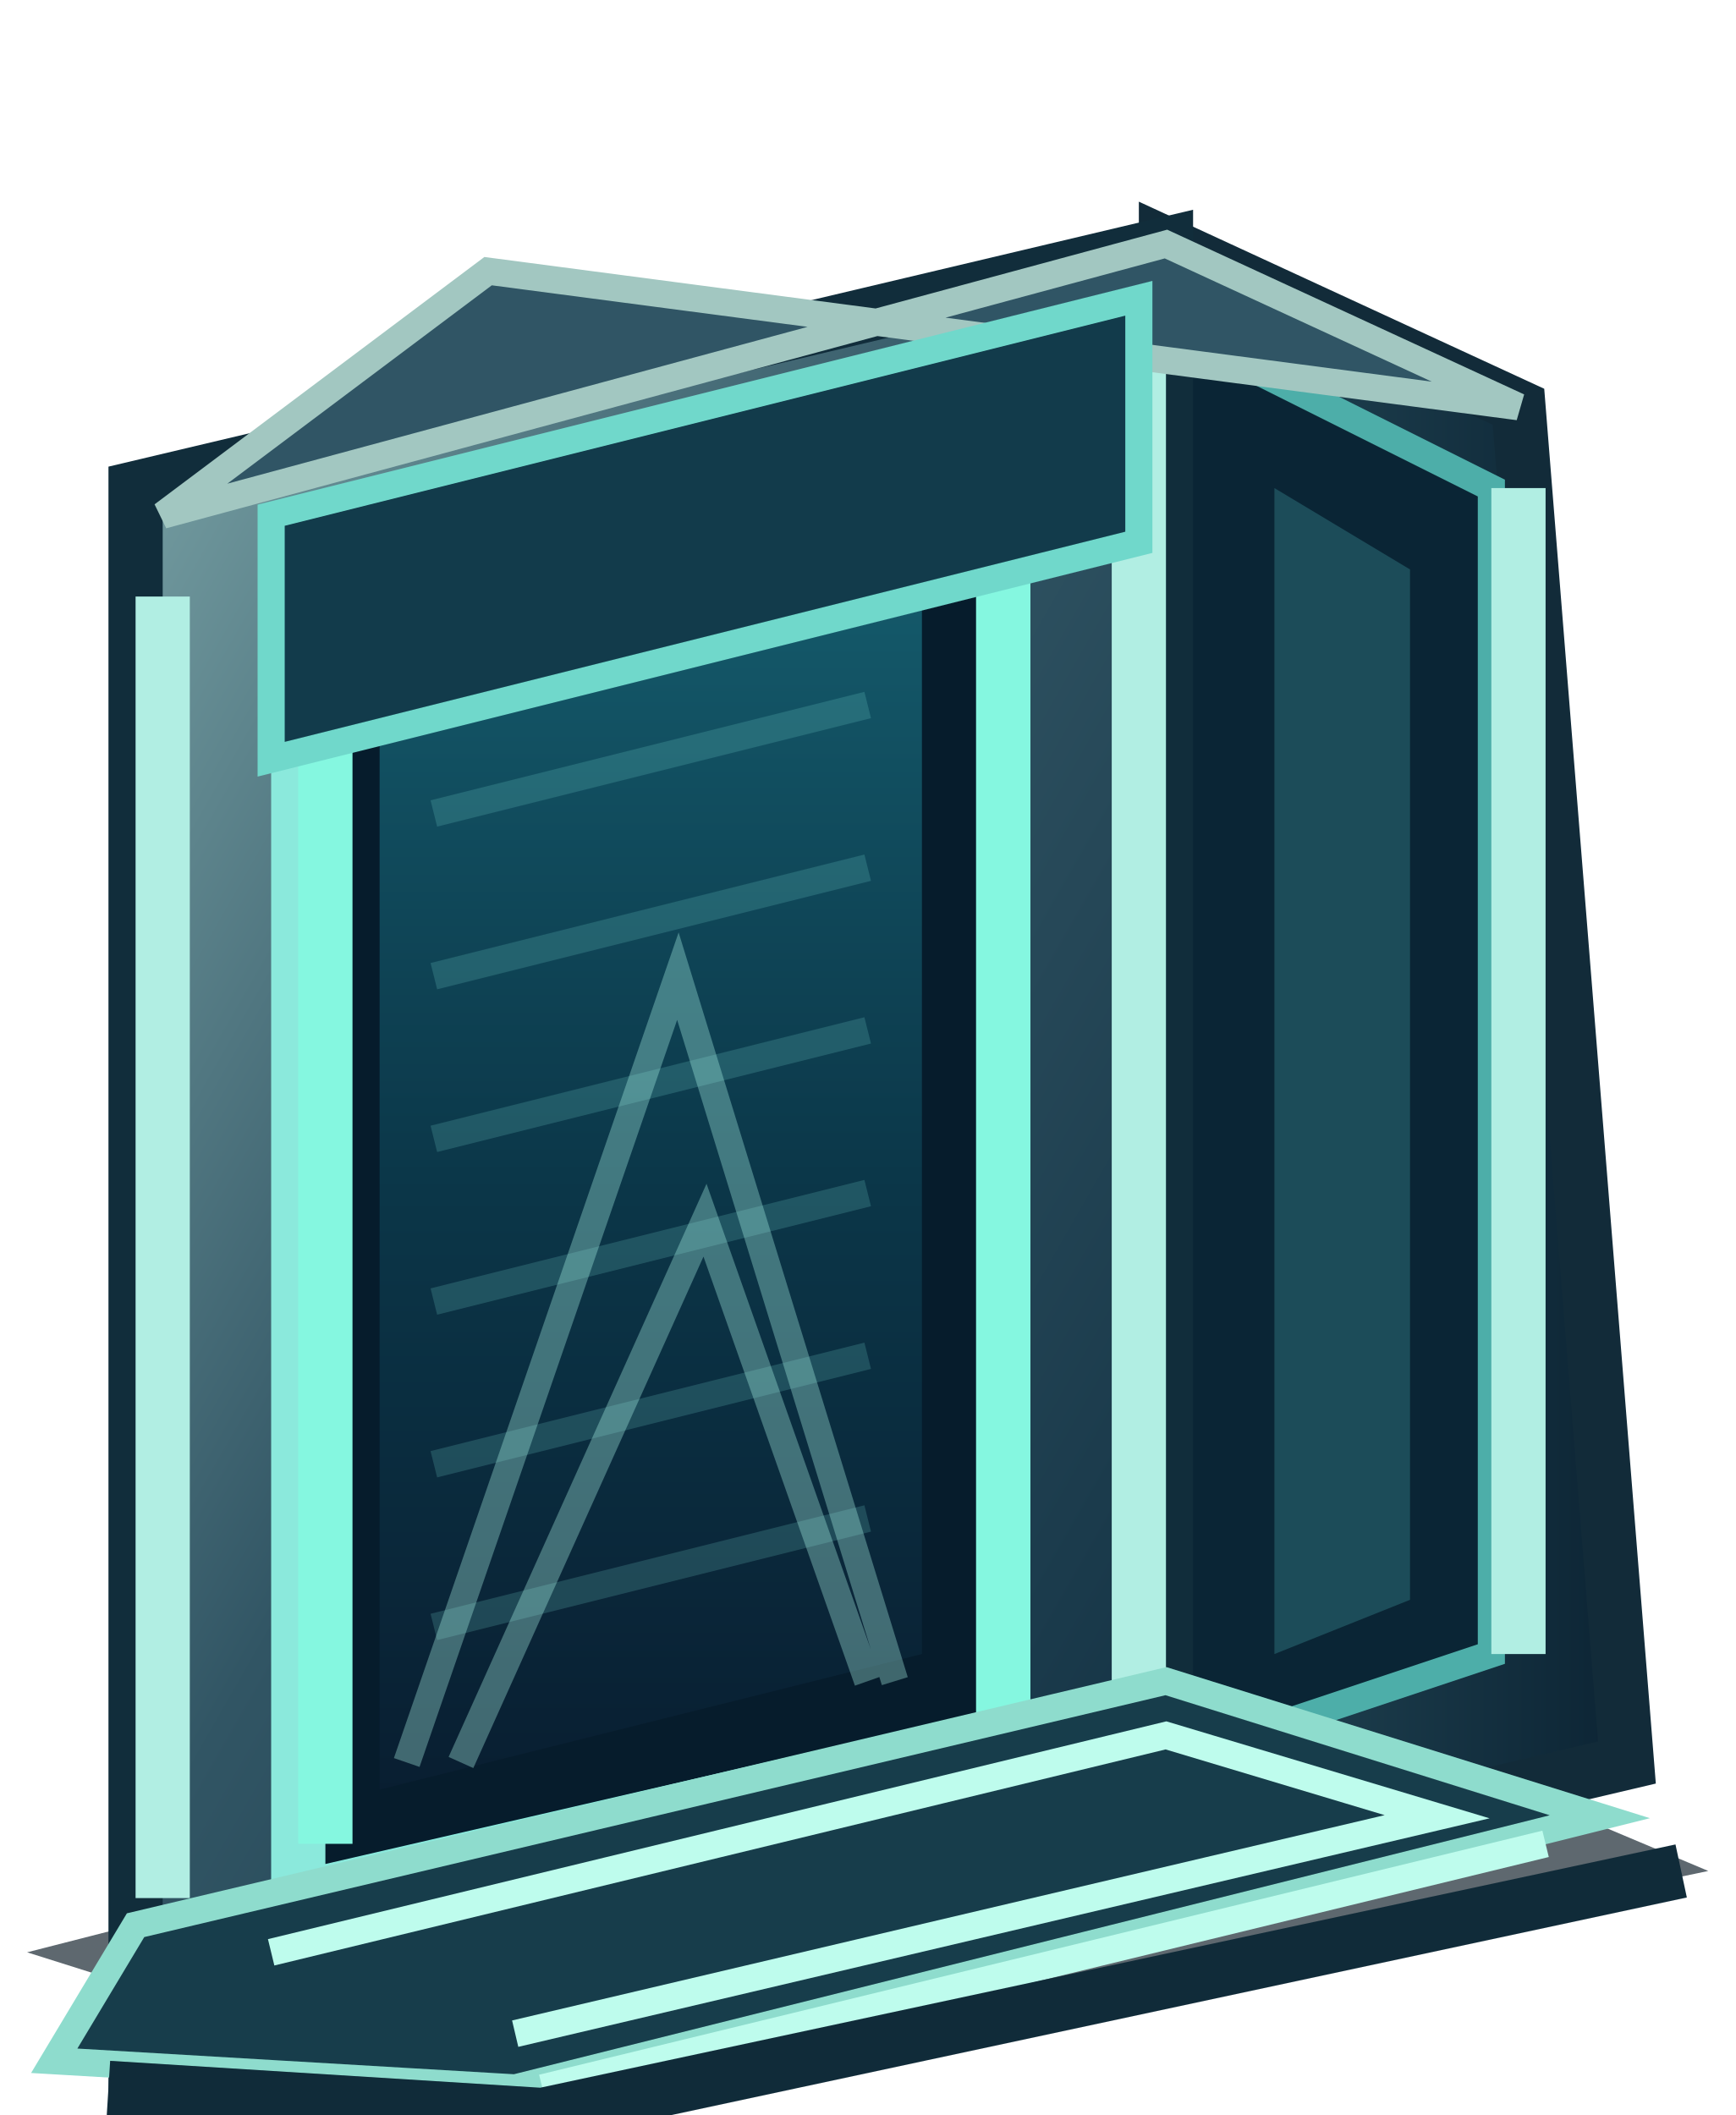
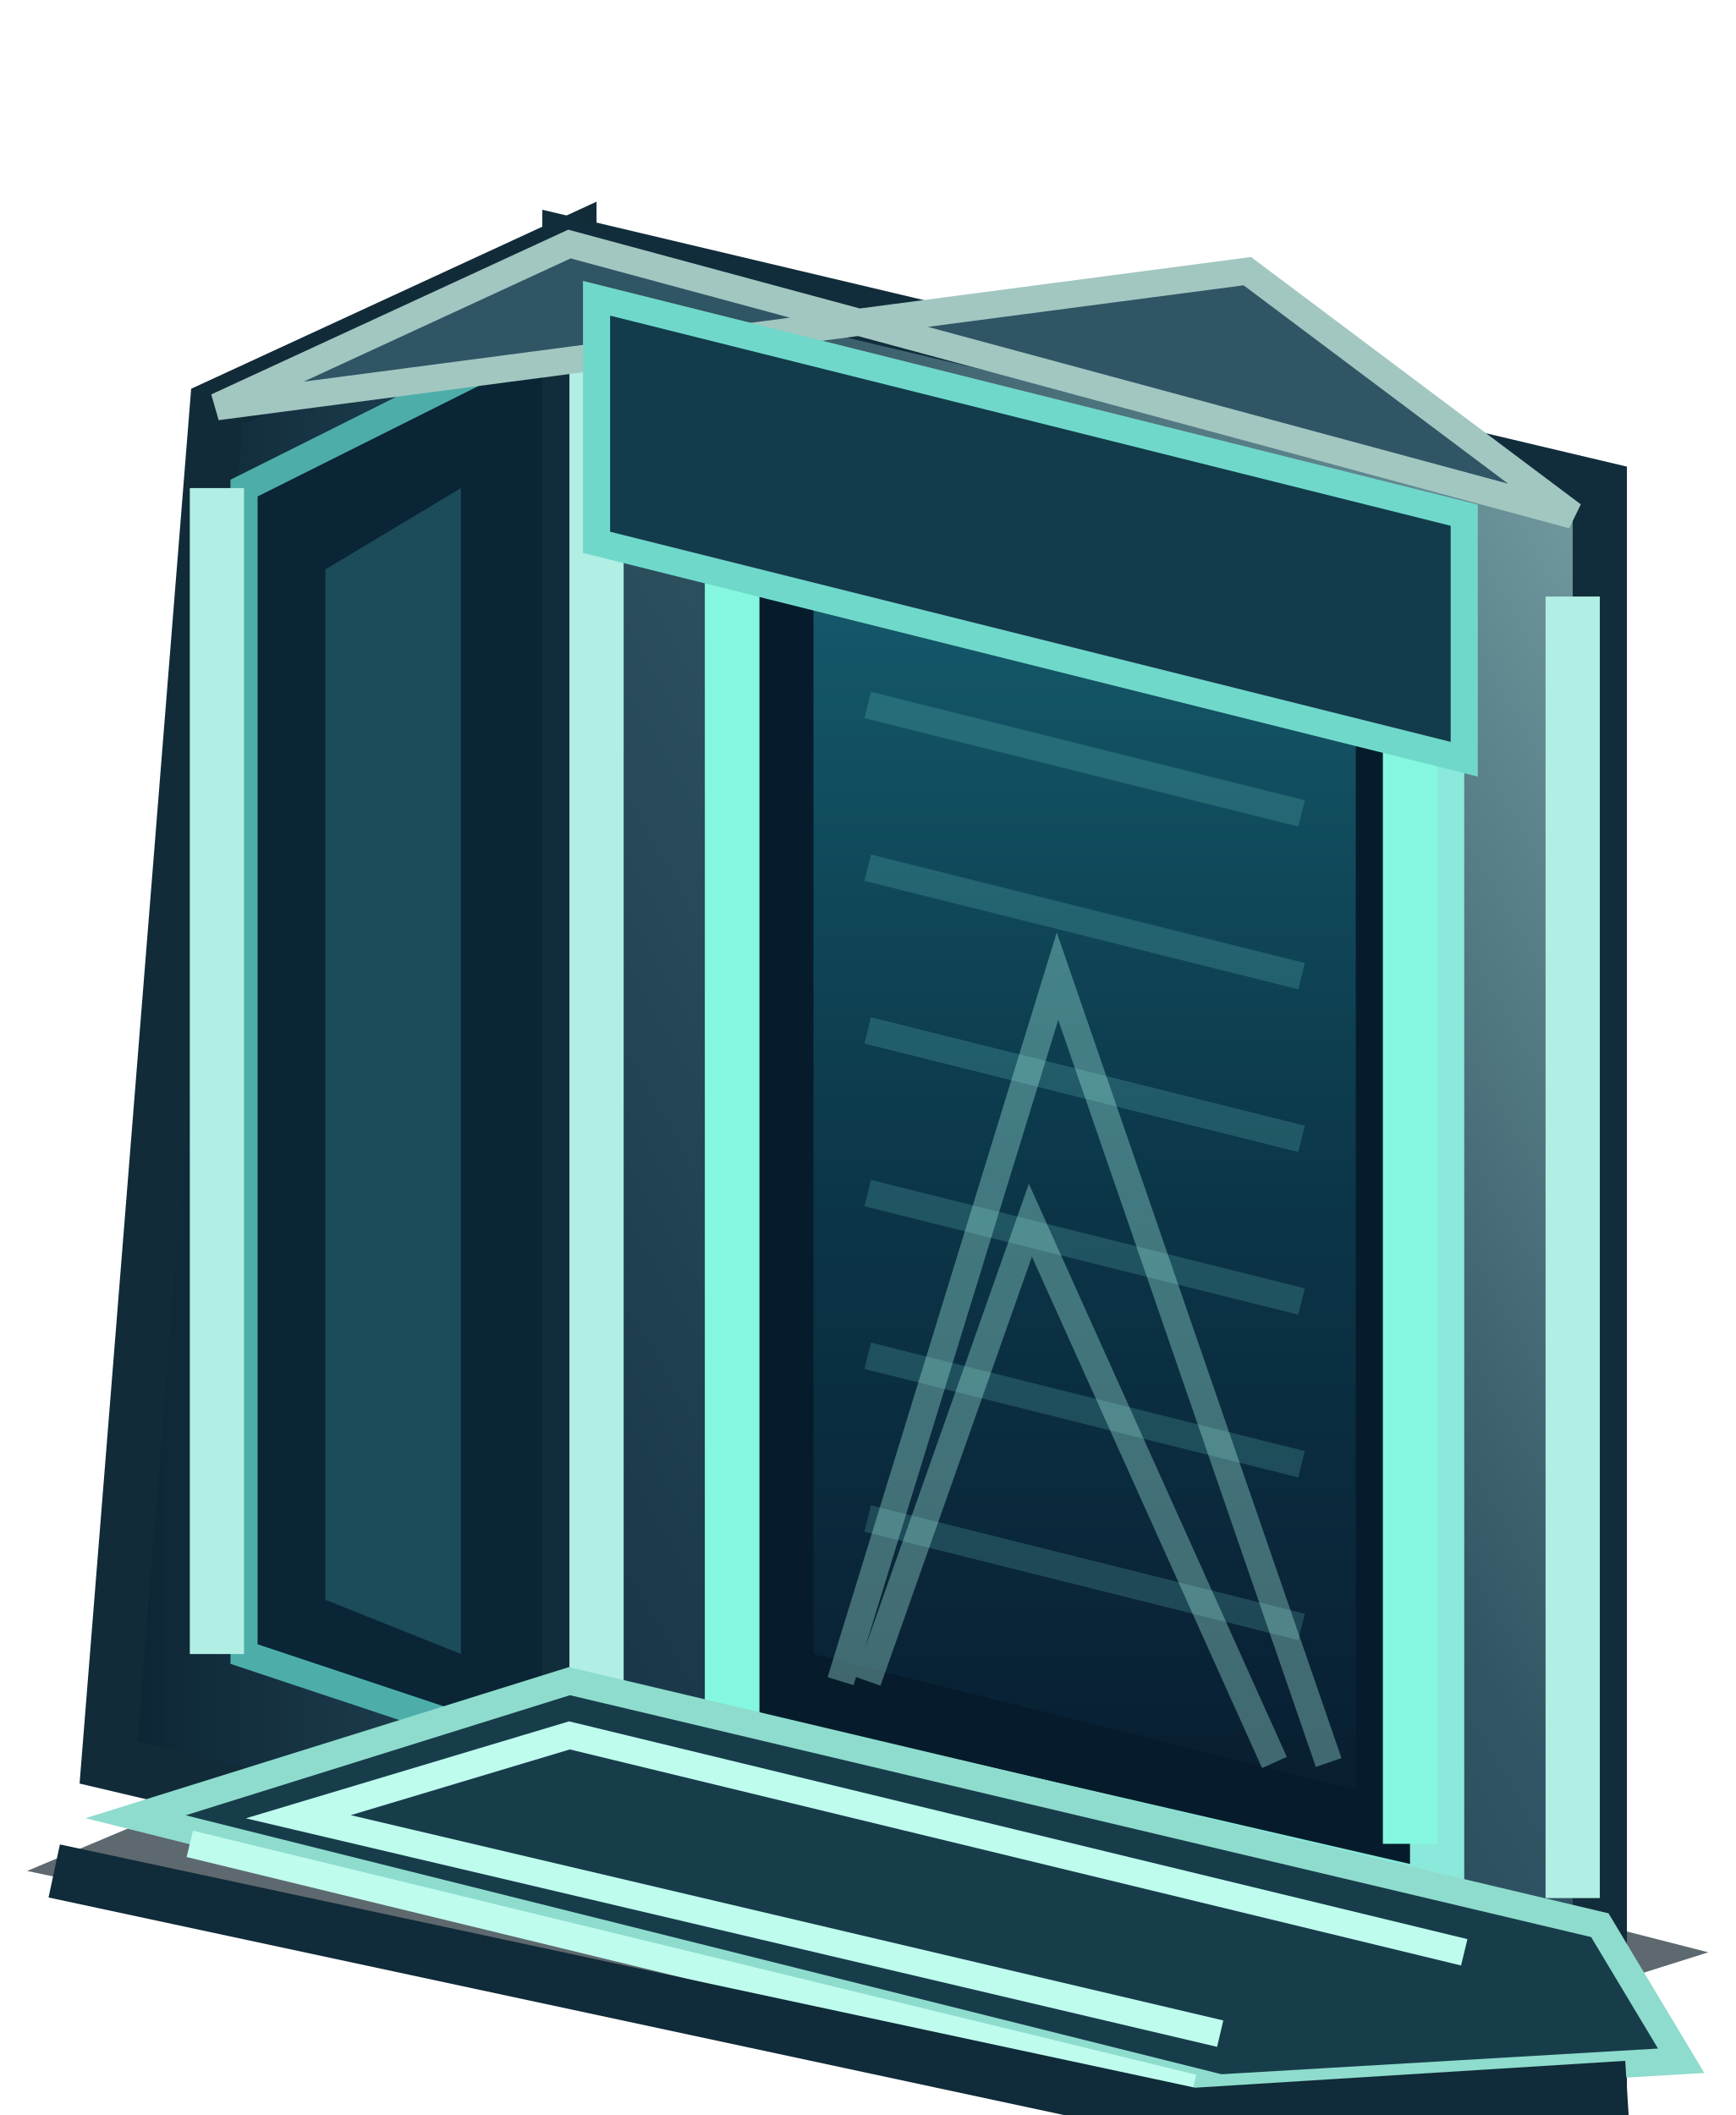
<svg xmlns="http://www.w3.org/2000/svg" width="64" height="78" viewBox="0 0 64 78">
  <defs>
    <linearGradient id="front" x2="1" y2="1">
      <stop stop-color="#7da6a9" />
      <stop offset=".45" stop-color="#315564" />
      <stop offset="1" stop-color="#102e40" />
    </linearGradient>
    <linearGradient id="side" x2="1" y2="0">
      <stop stop-color="#244958" />
      <stop offset="1" stop-color="#0c2434" />
    </linearGradient>
    <linearGradient id="glass" x2="0" y2="1">
      <stop stop-color="#14596a" />
      <stop offset=".5" stop-color="#0b3648" />
      <stop offset="1" stop-color="#091e31" />
    </linearGradient>
  </defs>
-   <path d="M1 72 44 61 63 69 20 78Z" fill="#071722" opacity=".65" />
-   <path d="M43 9 56 15 60 65 43 69Z" fill="url(#side)" stroke="#122b39" stroke-width="2" />
-   <path d="M43 12 55 18 55 61 43 65Z" fill="#0a2535" stroke="#4daea9" />
-   <path d="M47 18 52 21 52 59 47 61Z" fill="#245d68" opacity=".7" />
-   <path d="M5 18 43 9 43 68 5 76Z" fill="url(#front)" stroke="#112d3b" stroke-width="2" />
-   <path d="M11 24 37 18 37 64 11 70Z" fill="#061c2c" stroke="#8be9dc" stroke-width="2" />
-   <path d="M14 27 34 22 34 61 14 66Z" fill="url(#glass)" />
-   <path d="M16 30 32 26M16 36 32 32M16 42 32 38M16 48 32 44M16 54 32 50M16 60 32 56" stroke="#8cf4e5" stroke-opacity=".17" />
-   <path d="M15 65 25 36 33 62M17 65 26 45 32 62" fill="none" stroke="#b4fff0" stroke-opacity=".33" />
-   <path d="M12 68V25l24-6M37 64V18" fill="none" stroke="#85f7e0" stroke-width="2" />
-   <path d="M6 22V70M42 13V65M56 18V61" fill="none" stroke="#b1eee3" stroke-width="2" />
-   <path d="M6 19 18 10 56 15 43 9Z" fill="#305565" stroke="#a2c7c1" />
-   <path d="M10 19 42 11 42 20 10 28Z" fill="#123b4b" stroke="#70d8cb" />
-   <path d="M5 71 43 62 59 67 19 77 2 76Z" fill="#173d4b" stroke="#8edccd" />
-   <path d="M10 72 43 64 53 67 19 75M20 77 57 68" fill="none" stroke="#befced" />
-   <path d="M4 77 20 78 62 69" fill="none" stroke="#102b39" stroke-width="2" />
+   <g transform="translate(64 0) scale(-1 1)">
+     <path d="M1 72 44 61 63 69 20 78Z" fill="#071722" opacity=".65" />
+     <path d="M43 9 56 15 60 65 43 69Z" fill="url(#side)" stroke="#122b39" stroke-width="2" />
+     <path d="M43 12 55 18 55 61 43 65Z" fill="#0a2535" stroke="#4daea9" />
+     <path d="M47 18 52 21 52 59 47 61Z" fill="#245d68" opacity=".7" />
+     <path d="M5 18 43 9 43 68 5 76Z" fill="url(#front)" stroke="#112d3b" stroke-width="2" />
+     <path d="M11 24 37 18 37 64 11 70Z" fill="#061c2c" stroke="#8be9dc" stroke-width="2" />
+     <path d="M14 27 34 22 34 61 14 66Z" fill="url(#glass)" />
+     <path d="M16 30 32 26M16 36 32 32M16 42 32 38M16 48 32 44M16 54 32 50M16 60 32 56" stroke="#8cf4e5" stroke-opacity=".17" />
+     <path d="M15 65 25 36 33 62M17 65 26 45 32 62" fill="none" stroke="#b4fff0" stroke-opacity=".33" />
+     <path d="M12 68V25l24-6M37 64V18" fill="none" stroke="#85f7e0" stroke-width="2" />
+     <path d="M6 22V70M42 13V65M56 18V61" fill="none" stroke="#b1eee3" stroke-width="2" />
+     <path d="M6 19 18 10 56 15 43 9Z" fill="#305565" stroke="#a2c7c1" />
+     <path d="M10 19 42 11 42 20 10 28Z" fill="#123b4b" stroke="#70d8cb" />
+     <path d="M5 71 43 62 59 67 19 77 2 76Z" fill="#173d4b" stroke="#8edccd" />
+     <path d="M10 72 43 64 53 67 19 75M20 77 57 68" fill="none" stroke="#befced" />
+     <path d="M4 77 20 78 62 69" fill="none" stroke="#102b39" stroke-width="2" />
+   </g>
</svg>
